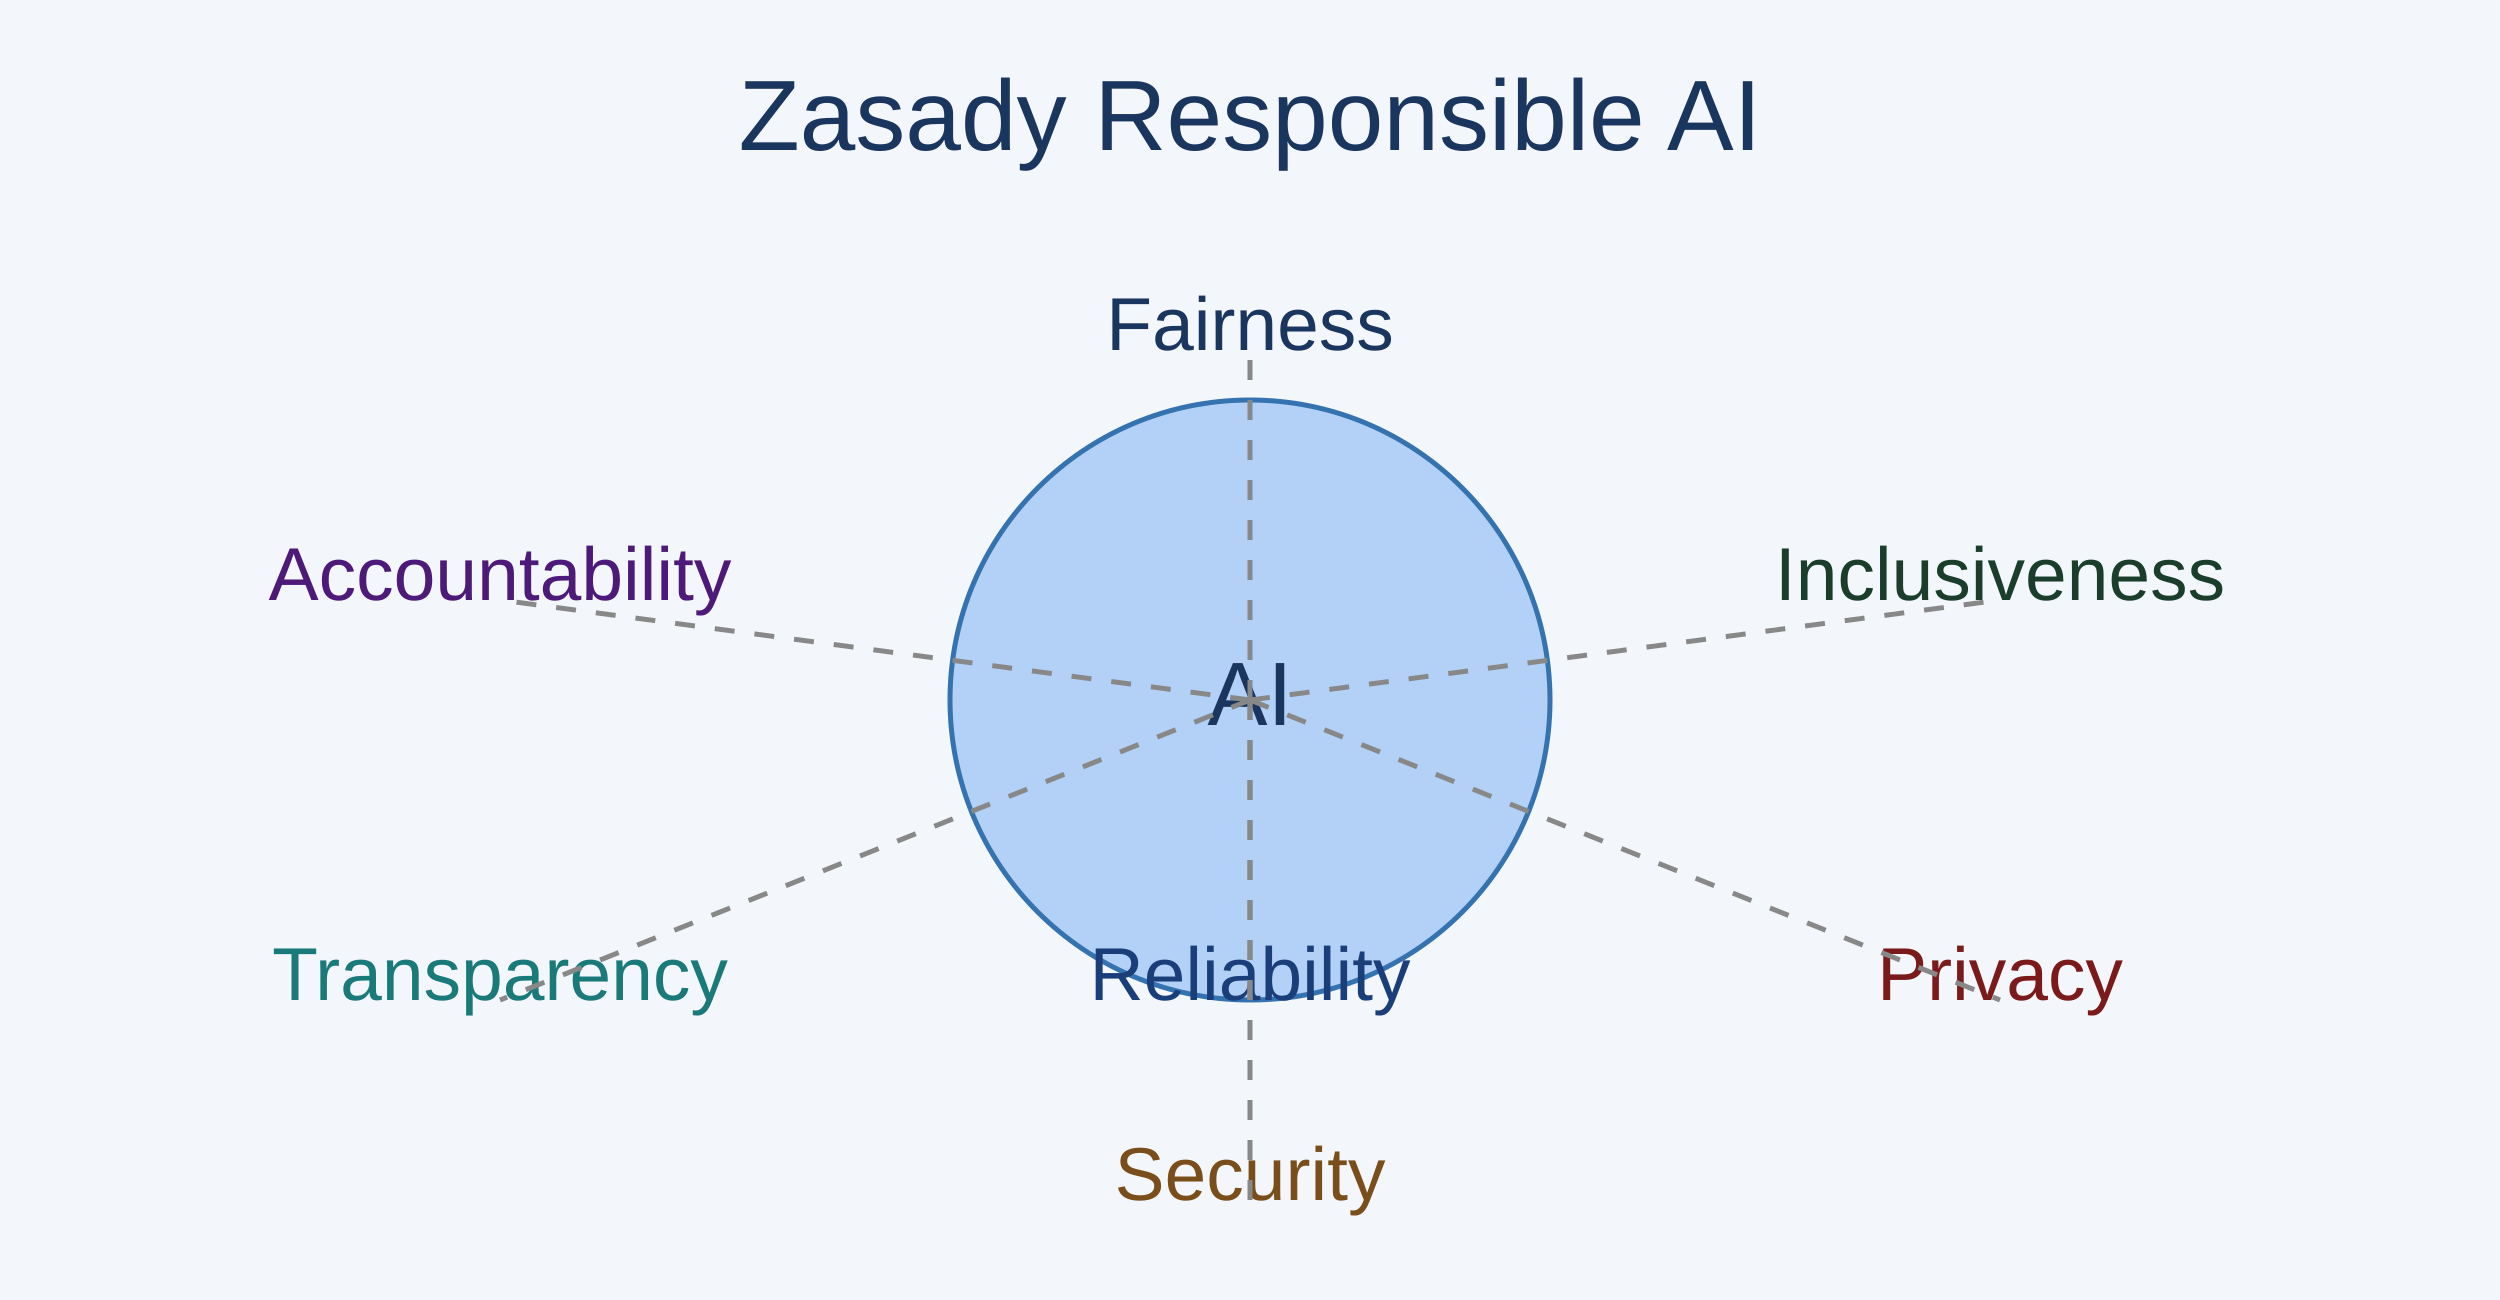
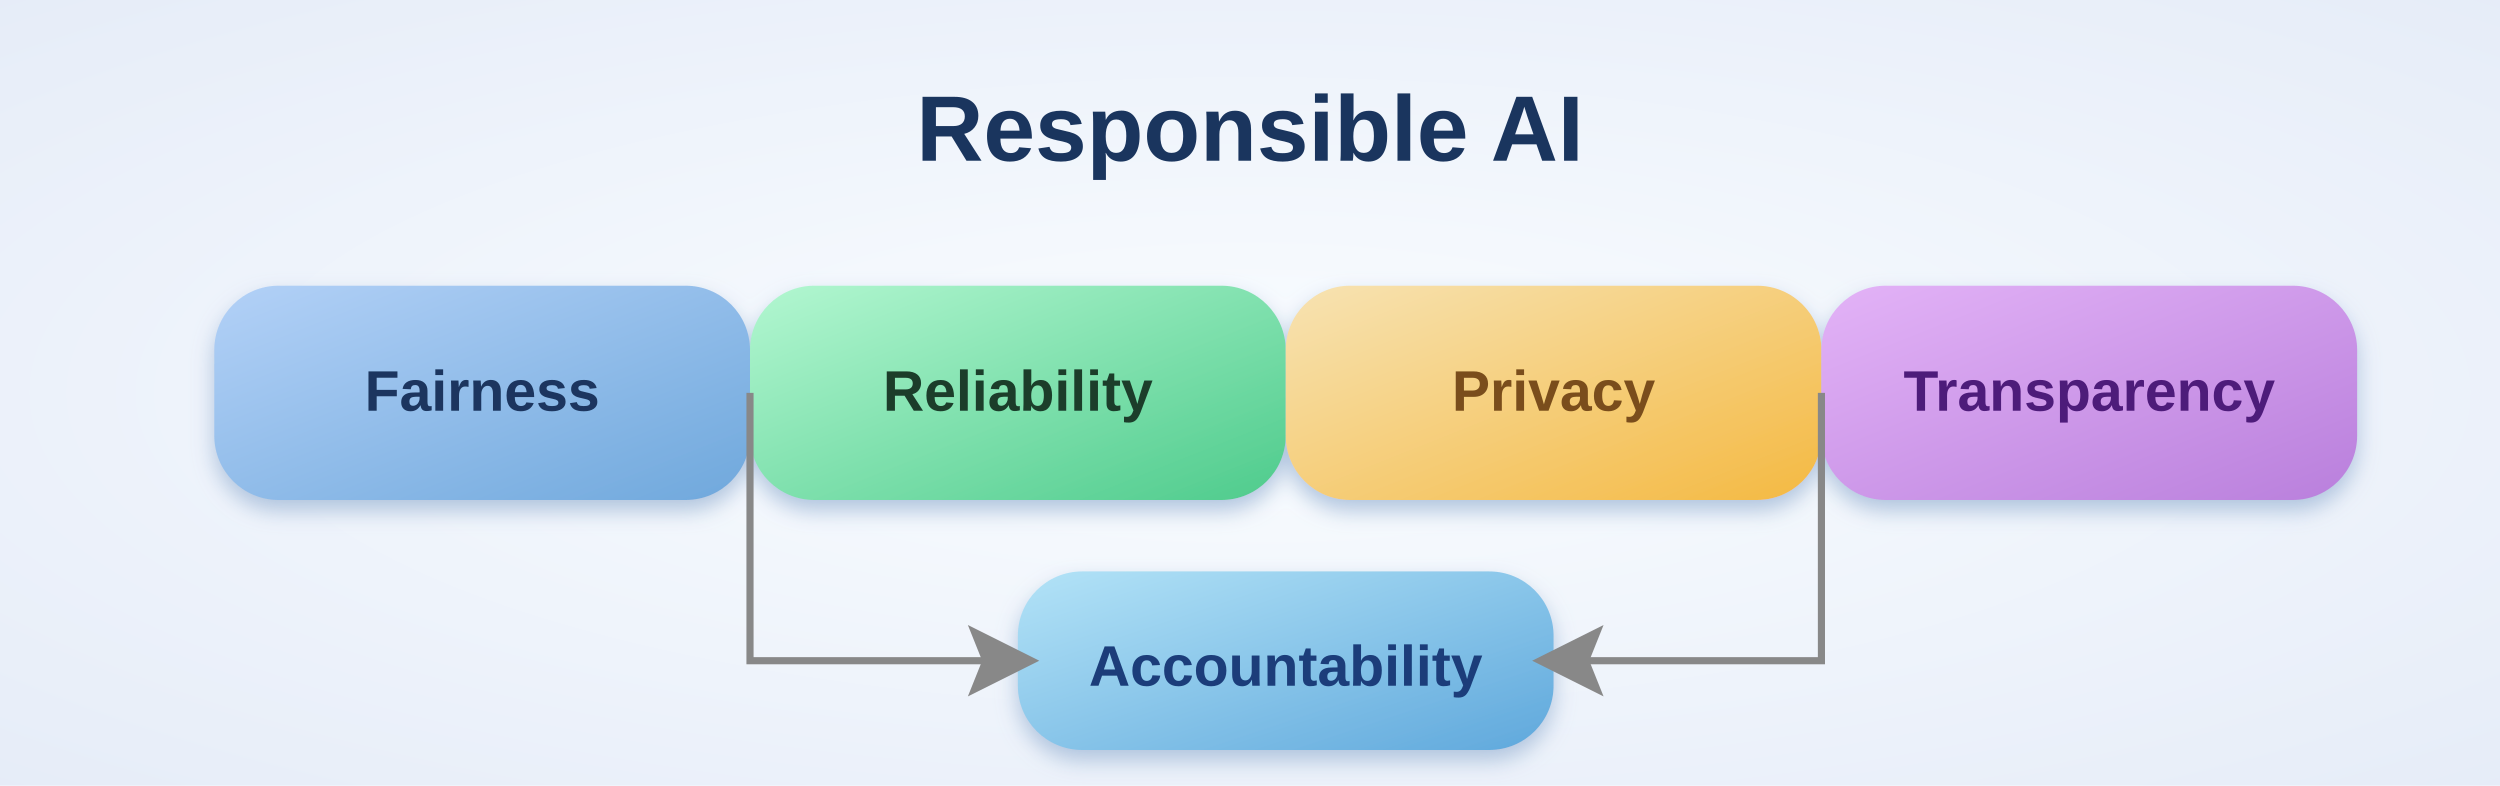
- <svg xmlns="http://www.w3.org/2000/svg" width="500" height="260">
-   <rect width="500" height="260" fill="#f3f6fa" />
-   <g font-family="Arial" font-size="15">
-     <text x="250" y="30" text-anchor="middle" font-size="20" fill="#1a355e">Zasady Responsible AI</text>
-     <circle cx="250" cy="140" r="60" fill="#b3d1f7" stroke="#3572b0" />
-     <text x="250" y="145" text-anchor="middle" font-size="18" fill="#1a355e">AI</text>
-     <text x="250" y="70" text-anchor="middle" fill="#1a355e">Fairness</text>
-     <text x="400" y="120" text-anchor="middle" fill="#1a3e2b">Inclusiveness</text>
-     <text x="250" y="240" text-anchor="middle" fill="#7a4e1a">Security</text>
-     <text x="100" y="120" text-anchor="middle" fill="#4e1a7a">Accountability</text>
-     <text x="250" y="200" text-anchor="middle" fill="#1a3e7a">Reliability</text>
-     <text x="400" y="200" text-anchor="middle" fill="#7a1a1a">Privacy</text>
-     <text x="100" y="200" text-anchor="middle" fill="#1a7a7a">Transparency</text>
-     <line x1="250" y1="140" x2="250" y2="70" stroke="#888" stroke-dasharray="4" />
-     <line x1="250" y1="140" x2="400" y2="120" stroke="#888" stroke-dasharray="4" />
-     <line x1="250" y1="140" x2="250" y2="240" stroke="#888" stroke-dasharray="4" />
-     <line x1="250" y1="140" x2="100" y2="120" stroke="#888" stroke-dasharray="4" />
-     <line x1="250" y1="140" x2="250" y2="200" stroke="#888" stroke-dasharray="4" />
-     <line x1="250" y1="140" x2="400" y2="200" stroke="#888" stroke-dasharray="4" />
-     <line x1="250" y1="140" x2="100" y2="200" stroke="#888" stroke-dasharray="4" />
+ <svg xmlns="http://www.w3.org/2000/svg" width="700" height="220">
+   <defs>
+     <radialGradient id="bg" cx="50%" cy="50%" r="80%">
+       <stop offset="0%" stop-color="#fafdff" />
+       <stop offset="100%" stop-color="#e3eaf7" />
+     </radialGradient>
+     <linearGradient id="fairness" x1="0" y1="0" x2="1" y2="1">
+       <stop offset="0%" stop-color="#b3d1f7" />
+       <stop offset="100%" stop-color="#6fa8dc" />
+     </linearGradient>
+     <linearGradient id="reliability" x1="0" y1="0" x2="1" y2="1">
+       <stop offset="0%" stop-color="#b3f7d1" />
+       <stop offset="100%" stop-color="#4ecb8c" />
+     </linearGradient>
+     <linearGradient id="privacy" x1="0" y1="0" x2="1" y2="1">
+       <stop offset="0%" stop-color="#f7e3b3" />
+       <stop offset="100%" stop-color="#f4b942" />
+     </linearGradient>
+     <linearGradient id="transparency" x1="0" y1="0" x2="1" y2="1">
+       <stop offset="0%" stop-color="#e3b3f7" />
+       <stop offset="100%" stop-color="#b97fdc" />
+     </linearGradient>
+     <linearGradient id="accountability" x1="0" y1="0" x2="1" y2="1">
+       <stop offset="0%" stop-color="#b3e3f7" />
+       <stop offset="100%" stop-color="#5fa8dc" />
+     </linearGradient>
+     <filter id="shadow" x="-20%" y="-20%" width="140%" height="140%">
+       <feDropShadow dx="0" dy="3" stdDeviation="3" flood-color="#b0c4de" />
+     </filter>
+     <marker id="arrow" markerWidth="10" markerHeight="10" refX="7" refY="5" orient="auto" markerUnits="strokeWidth">
+       <path d="M0,0 L10,5 L0,10 L2,5 z" fill="#888" />
+     </marker>
+   </defs>
+   <rect width="700" height="220" fill="url(#bg)" />
+   <g font-family="Segoe UI, Arial" font-size="15">
+     <text x="350" y="45" text-anchor="middle" font-size="26" fill="#1a355e" font-weight="bold">Responsible AI</text>
+     <g filter="url(#shadow)">
+       <rect x="60" y="80" width="150" height="60" rx="18" fill="url(#fairness)" />
+       <text x="135" y="115" text-anchor="middle" fill="#1a355e" font-size="16" font-weight="bold">Fairness</text>
+       <rect x="210" y="80" width="150" height="60" rx="18" fill="url(#reliability)" />
+       <text x="285" y="115" text-anchor="middle" fill="#1a3e2b" font-size="16" font-weight="bold">Reliability</text>
+       <rect x="360" y="80" width="150" height="60" rx="18" fill="url(#privacy)" />
+       <text x="435" y="115" text-anchor="middle" fill="#7a4e1a" font-size="16" font-weight="bold">Privacy</text>
+       <rect x="510" y="80" width="150" height="60" rx="18" fill="url(#transparency)" />
+       <text x="585" y="115" text-anchor="middle" fill="#4e1a7a" font-size="16" font-weight="bold">Transparency</text>
+       <rect x="285" y="160" width="150" height="50" rx="18" fill="url(#accountability)" />
+       <text x="360" y="192" text-anchor="middle" fill="#1a3e7a" font-size="16" font-weight="bold">Accountability</text>
+     </g>
+     <polyline points="210,110 210,185 285,185" fill="none" stroke="#888" stroke-width="2" marker-end="url(#arrow)" />
+     <polyline points="510,110 510,185 435,185" fill="none" stroke="#888" stroke-width="2" marker-end="url(#arrow)" />
  </g>
</svg>
